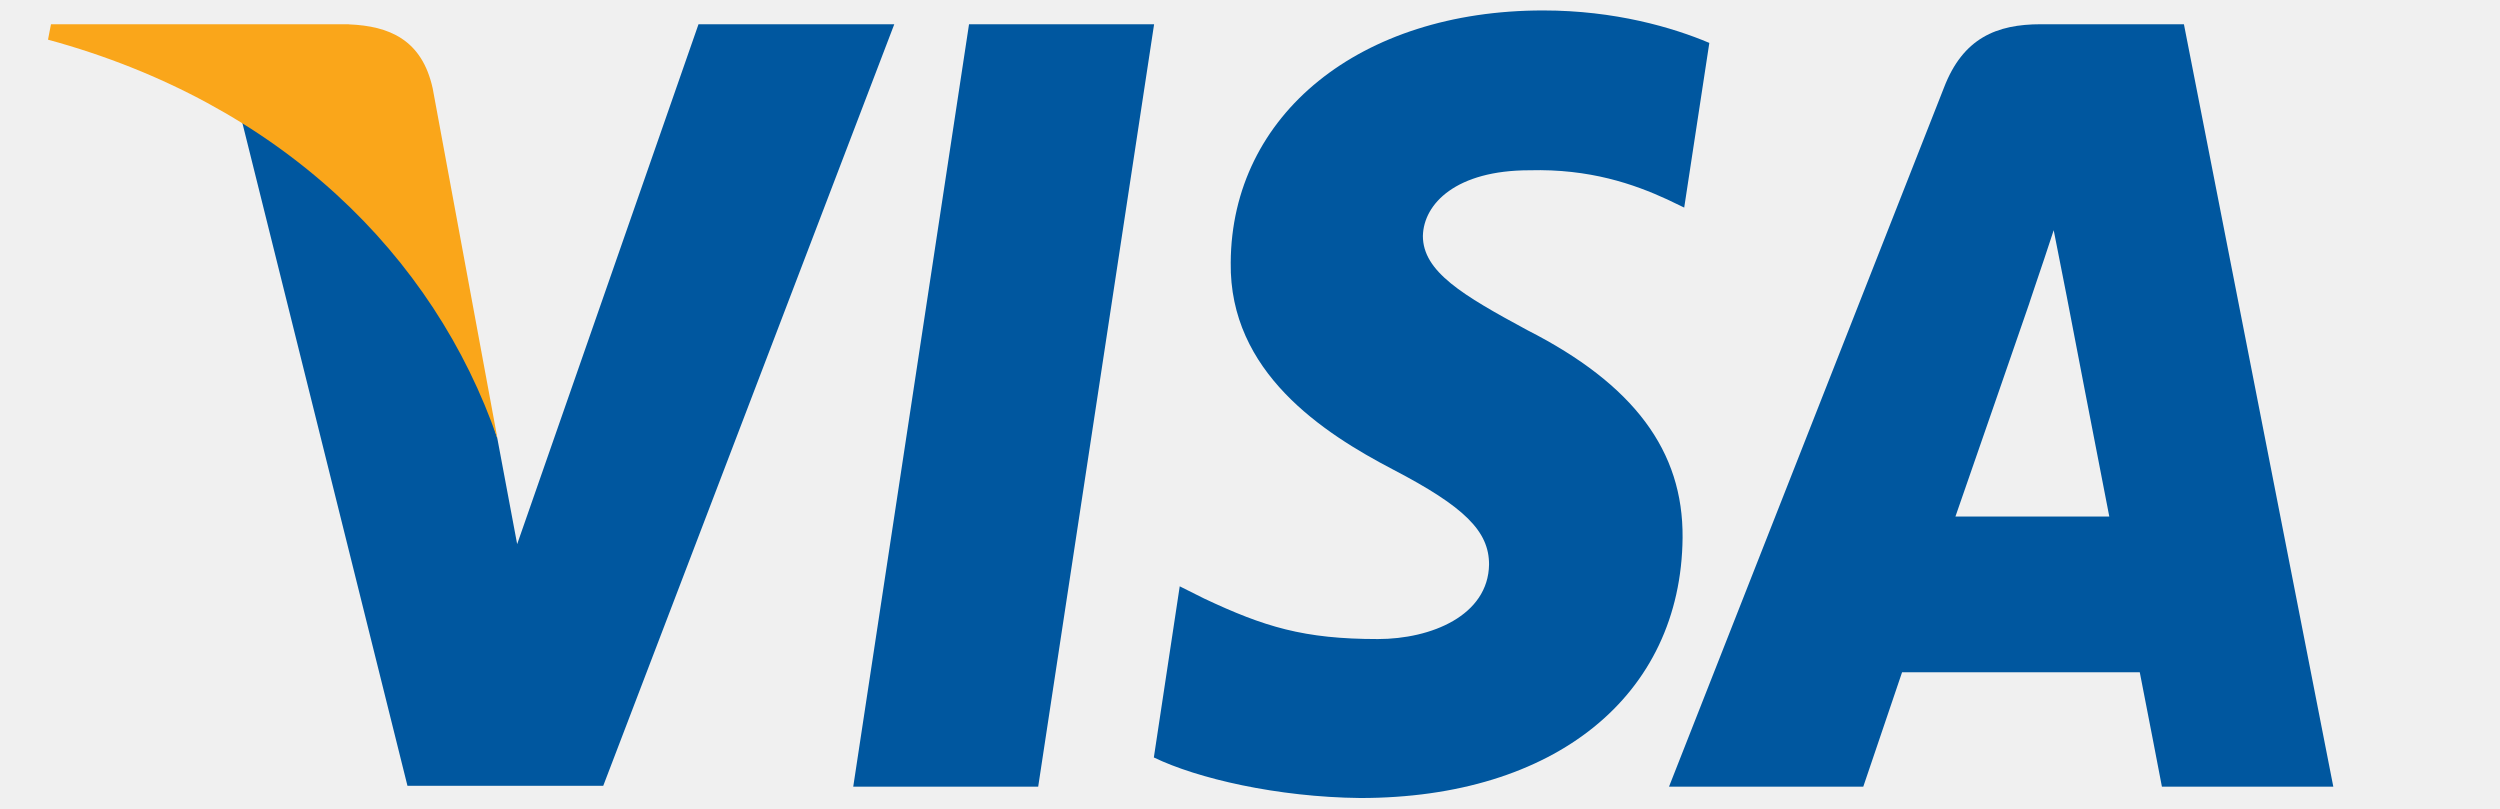
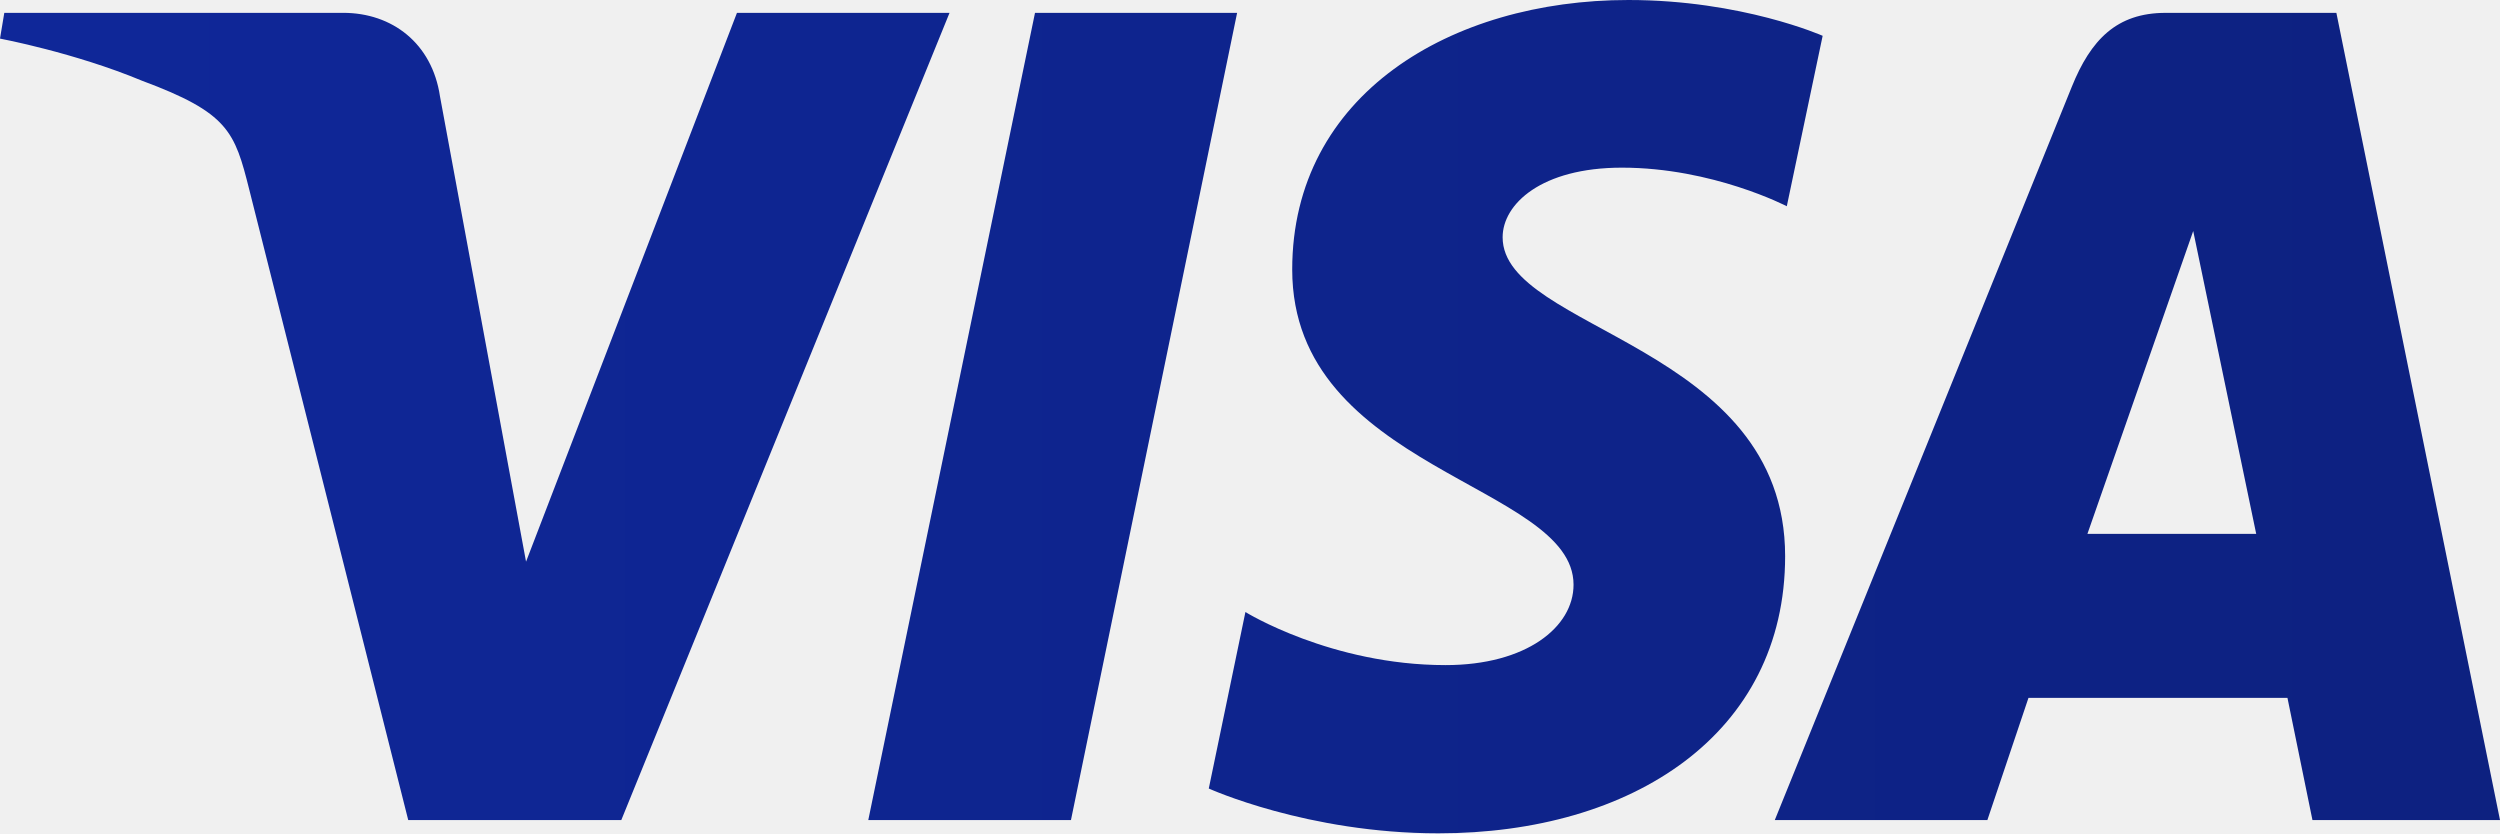
- <svg xmlns="http://www.w3.org/2000/svg" width="201" height="65" viewBox="0 0 201 65" fill="none">
-   <g clip-path="url(#clip0_2318_20015)">
-     <mask id="mask0_2318_20015" style="mask-type:luminance" maskUnits="userSpaceOnUse" x="0" y="0" width="201" height="65">
-       <path d="M200.75 0H0V65H200.75V0Z" fill="white" />
-     </mask>
-     <g mask="url(#mask0_2318_20015)">
-       <path d="M124.08 0.84C129.84 0.84 134.5 2.21 137.43 3.45L135.41 16.69L134.06 16.04C131.37 14.8 127.81 13.56 122.97 13.69C117.09 13.69 114.46 16.36 114.4 18.97C114.4 21.84 117.59 23.73 122.79 26.54C131.37 30.91 135.34 36.26 135.28 43.23C135.16 55.95 124.99 64.16 109.37 64.16C102.69 64.09 96.26 62.59 92.769 60.9L94.85 47.14L96.809 48.12C101.65 50.4 104.83 51.38 110.78 51.38C115.07 51.38 119.66 49.49 119.72 45.38C119.72 42.71 117.76 40.75 112 37.75C106.37 34.81 98.829 29.92 98.95 21.12C99.01 9.19 109.36 0.84 124.06 0.84H124.08Z" fill="#00579F" />
-       <path d="M68.59 63.249H83.47L92.79 1.949H77.91L68.6 63.249H68.59Z" fill="#00579F" />
-       <path fill-rule="evenodd" clip-rule="evenodd" d="M175.587 1.949H164.077C160.528 1.949 157.828 3.059 156.298 7.039L134.188 63.249H149.807C149.807 63.249 152.377 55.679 152.927 54.049H172.037C172.467 56.199 173.818 63.249 173.818 63.249H187.598L175.587 1.949ZM157.217 41.529C158.447 38.009 163.158 24.379 163.158 24.379C163.138 24.429 163.327 23.859 163.617 22.999C164.047 21.739 164.677 19.869 165.117 18.509L166.158 23.789C166.158 23.789 168.977 38.459 169.587 41.529H157.217Z" fill="#00579F" />
-       <path d="M41.58 43.749L56.16 1.949H71.9L48.5 63.179H32.76L19.41 9.579C28.84 14.859 37.29 25.489 39.99 35.269L41.58 43.749Z" fill="#00579F" />
-       <path d="M28.049 1.949H4.099L3.859 3.189C22.539 8.279 34.909 20.539 39.999 35.279L34.789 7.109C33.929 3.189 31.299 2.089 28.049 1.959V1.949Z" fill="#FAA61A" />
-     </g>
-   </g>
+ <svg xmlns="http://www.w3.org/2000/svg" width="96" height="32" viewBox="0 0 96 32" fill="none">
+   <path d="M62.529 0C55.713 0 49.621 3.635 49.621 10.35C49.621 18.051 60.424 18.583 60.424 22.452C60.424 24.081 58.61 25.54 55.51 25.54C51.112 25.54 47.824 23.502 47.824 23.502L46.417 30.279C46.417 30.279 50.204 32 55.232 32C62.684 32 68.549 28.187 68.549 21.357C68.549 13.219 57.701 12.703 57.701 9.112C57.701 7.836 59.19 6.438 62.281 6.438C65.768 6.438 68.613 7.92 68.613 7.92L69.99 1.375C69.99 1.375 66.894 0 62.528 0H62.529ZM0.165 0.494L0 1.482C0 1.482 2.868 2.022 5.451 3.099C8.776 4.334 9.013 5.054 9.573 7.286L15.676 31.49H23.858L36.462 0.494H28.299L20.2 21.568L16.896 3.704C16.593 1.66 15.057 0.493 13.179 0.493H0.166L0.165 0.494ZM39.744 0.494L33.342 31.49H41.125L47.505 0.494H39.744ZM83.157 0.494C81.28 0.494 80.285 1.528 79.556 3.335L68.152 31.49H76.315L77.894 26.797H87.838L88.798 31.49H96L89.717 0.494H83.157ZM84.219 8.869L86.638 20.5H80.157L84.22 8.869H84.219Z" fill="url(#paint0_linear_769_4049)" />
  <defs>
-     <clipPath id="clip0_2318_20015">
-       <rect width="200.75" height="65" fill="white" />
-     </clipPath>
+     <linearGradient id="paint0_linear_769_4049" x1="0" y1="16" x2="96" y2="16" gradientUnits="userSpaceOnUse">
+       <stop stop-color="#0F2799" />
+       <stop offset="1" stop-color="#0D2180" />
+     </linearGradient>
  </defs>
</svg>
